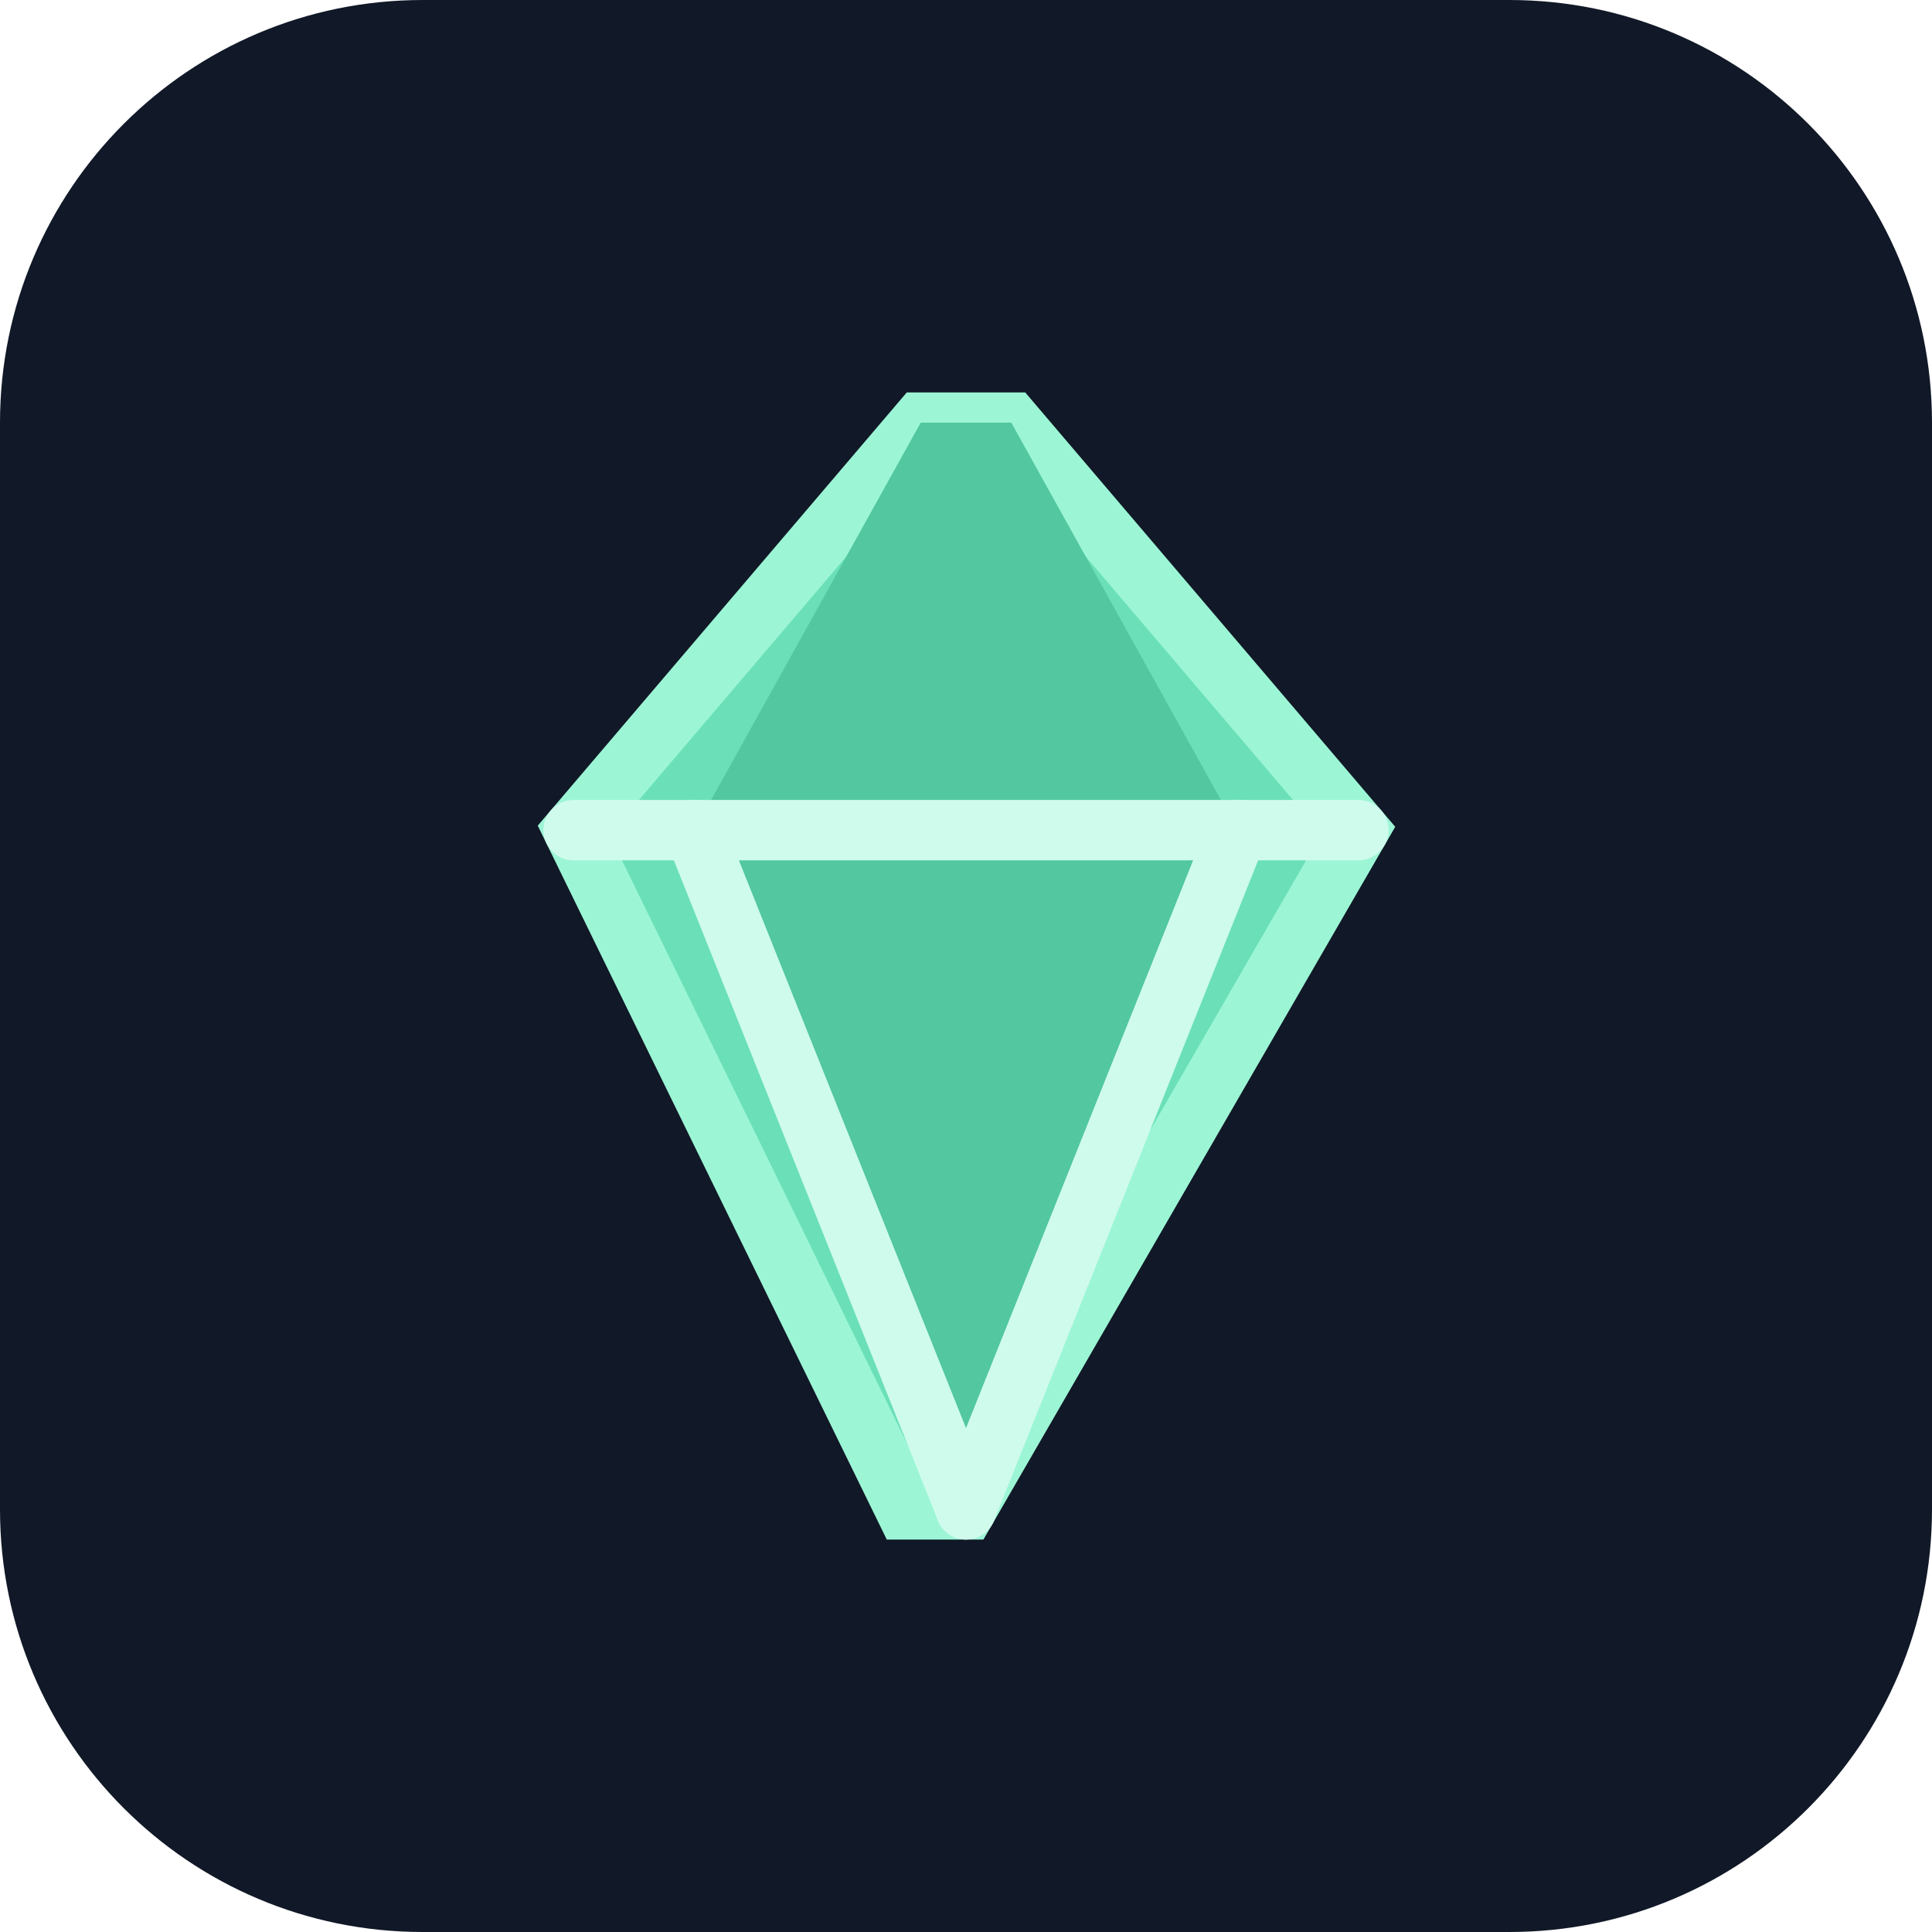
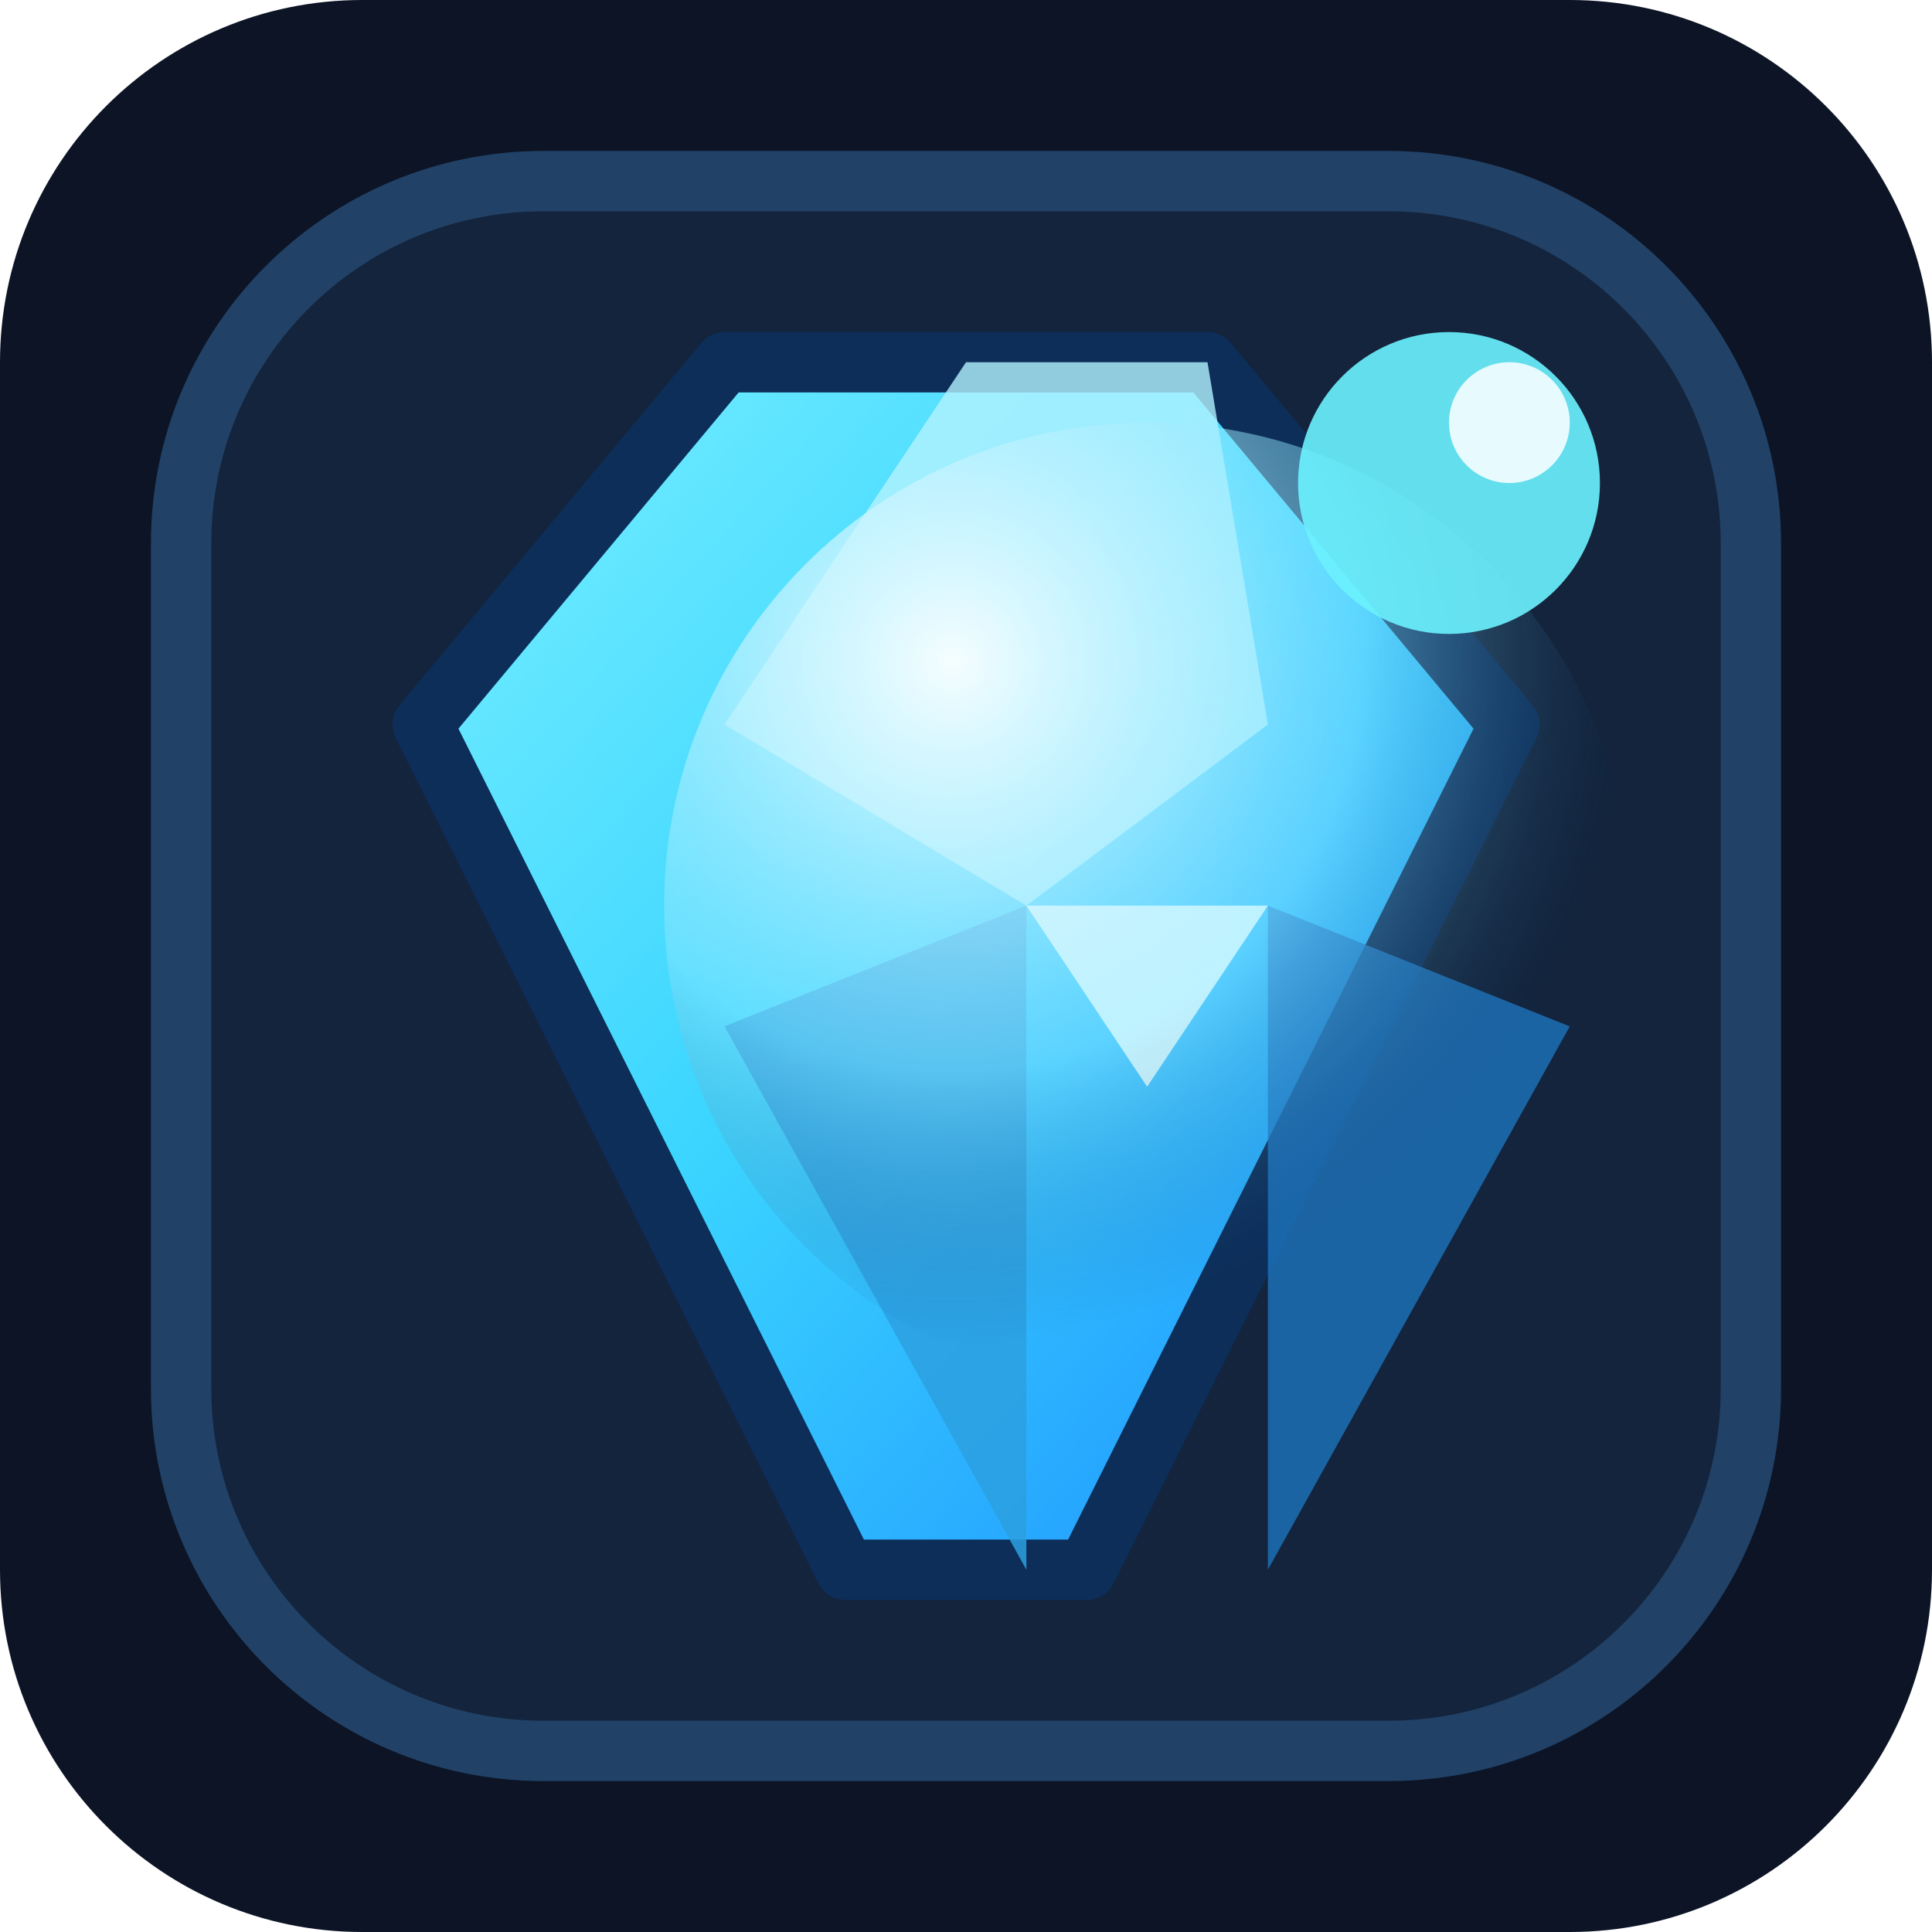
- <svg xmlns="http://www.w3.org/2000/svg" width="64" height="64" viewBox="0 0 64 64" fill="none">
-   <rect width="64" height="64" rx="14" fill="#111827" />
-   <path d="M19 27.5 30.5 14h3L45 27.5 32 50h-2L19 27.5Z" fill="#6BE0B8" stroke="#9CF6D5" stroke-width="2" />
-   <path d="M30.5 14 23 27.5 32 50 41 27.5 33.5 14h-3Z" fill="#52C7A0" />
-   <path d="M19 27.5h26" stroke="#CFFBED" stroke-width="2" stroke-linecap="round" />
-   <path d="M23 27.5 32 50" stroke="#CFFBED" stroke-width="2" stroke-linecap="round" />
-   <path d="M41 27.5 32 50" stroke="#CFFBED" stroke-width="2" stroke-linecap="round" />
+ <svg xmlns="http://www.w3.org/2000/svg" viewBox="0 0 64 64" role="img" aria-label="Gem icon">
+   <defs>
+     <linearGradient id="crystal" x1="0" y1="0" x2="1" y2="1">
+       <stop offset="0%" stop-color="#7af0ff" />
+       <stop offset="45%" stop-color="#3bd5ff" />
+       <stop offset="100%" stop-color="#1988ff" />
+     </linearGradient>
+     <radialGradient id="shine" cx="30%" cy="25%" r="70%">
+       <stop offset="0%" stop-color="#ffffff" stop-opacity="0.9" />
+       <stop offset="60%" stop-color="#8de7ff" stop-opacity="0.45" />
+       <stop offset="100%" stop-color="#0f3f74" stop-opacity="0" />
+     </radialGradient>
+   </defs>
+   <rect width="64" height="64" rx="12" fill="#0c1426" />
+   <rect x="6" y="6" width="52" height="52" rx="12" fill="#13243c" stroke="#214166" stroke-width="2" />
+   <g transform="translate(6 4)">
+     <path d="M26 8h8l10 12-14 28h-8L8 20 18 8z" fill="url(#crystal)" stroke="#0c2e59" stroke-width="2" stroke-linejoin="round" />
+     <path d="M26 8 18 20l10 6 8-6L34 8z" fill="#b3f3ff" opacity="0.8" />
+     <path d="M28 26v22l-10-18z" fill="#2ba0e0" opacity="0.85" />
+     <path d="M36 26v22l10-18z" fill="#1d79c7" opacity="0.75" />
+     <path d="M28 26h8l-4 6z" fill="#e7fbff" />
+     <circle cx="32" cy="26" r="16" fill="url(#shine)" />
+   </g>
+   <circle cx="48" cy="16" r="5" fill="#6cf2ff" opacity="0.9" />
+   <circle cx="50" cy="14" r="2" fill="#e7fbff" />
</svg>
